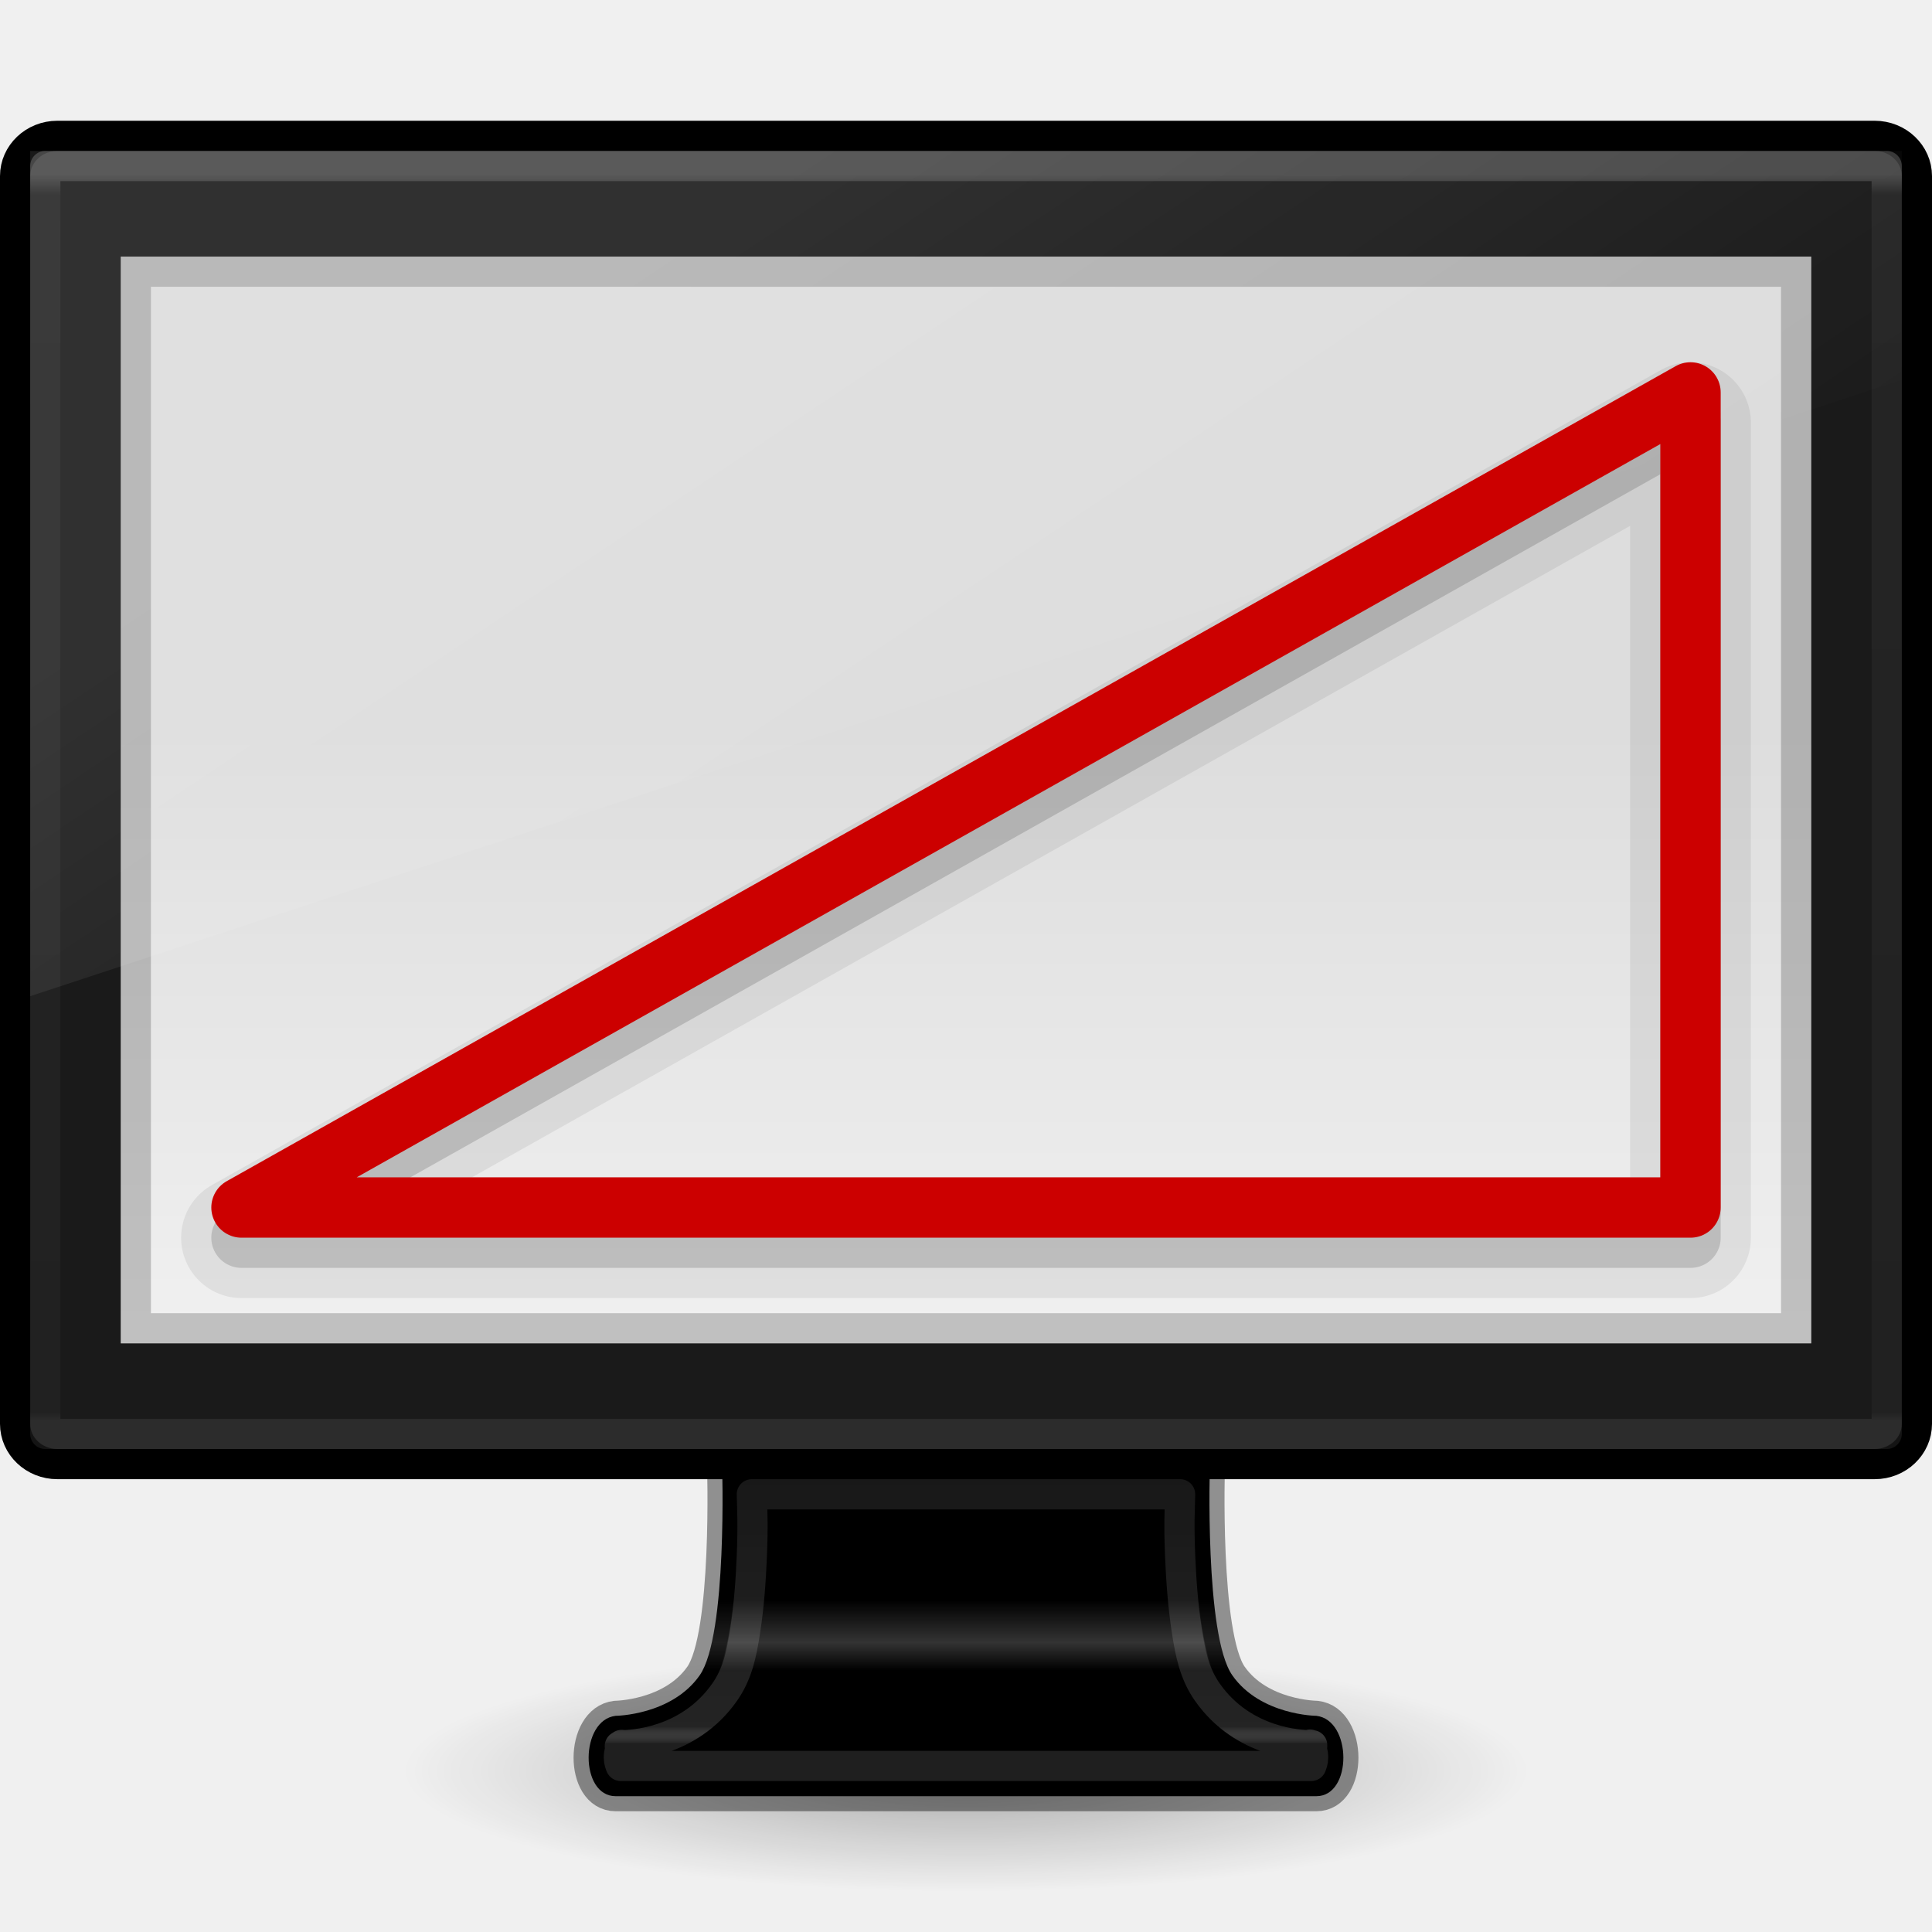
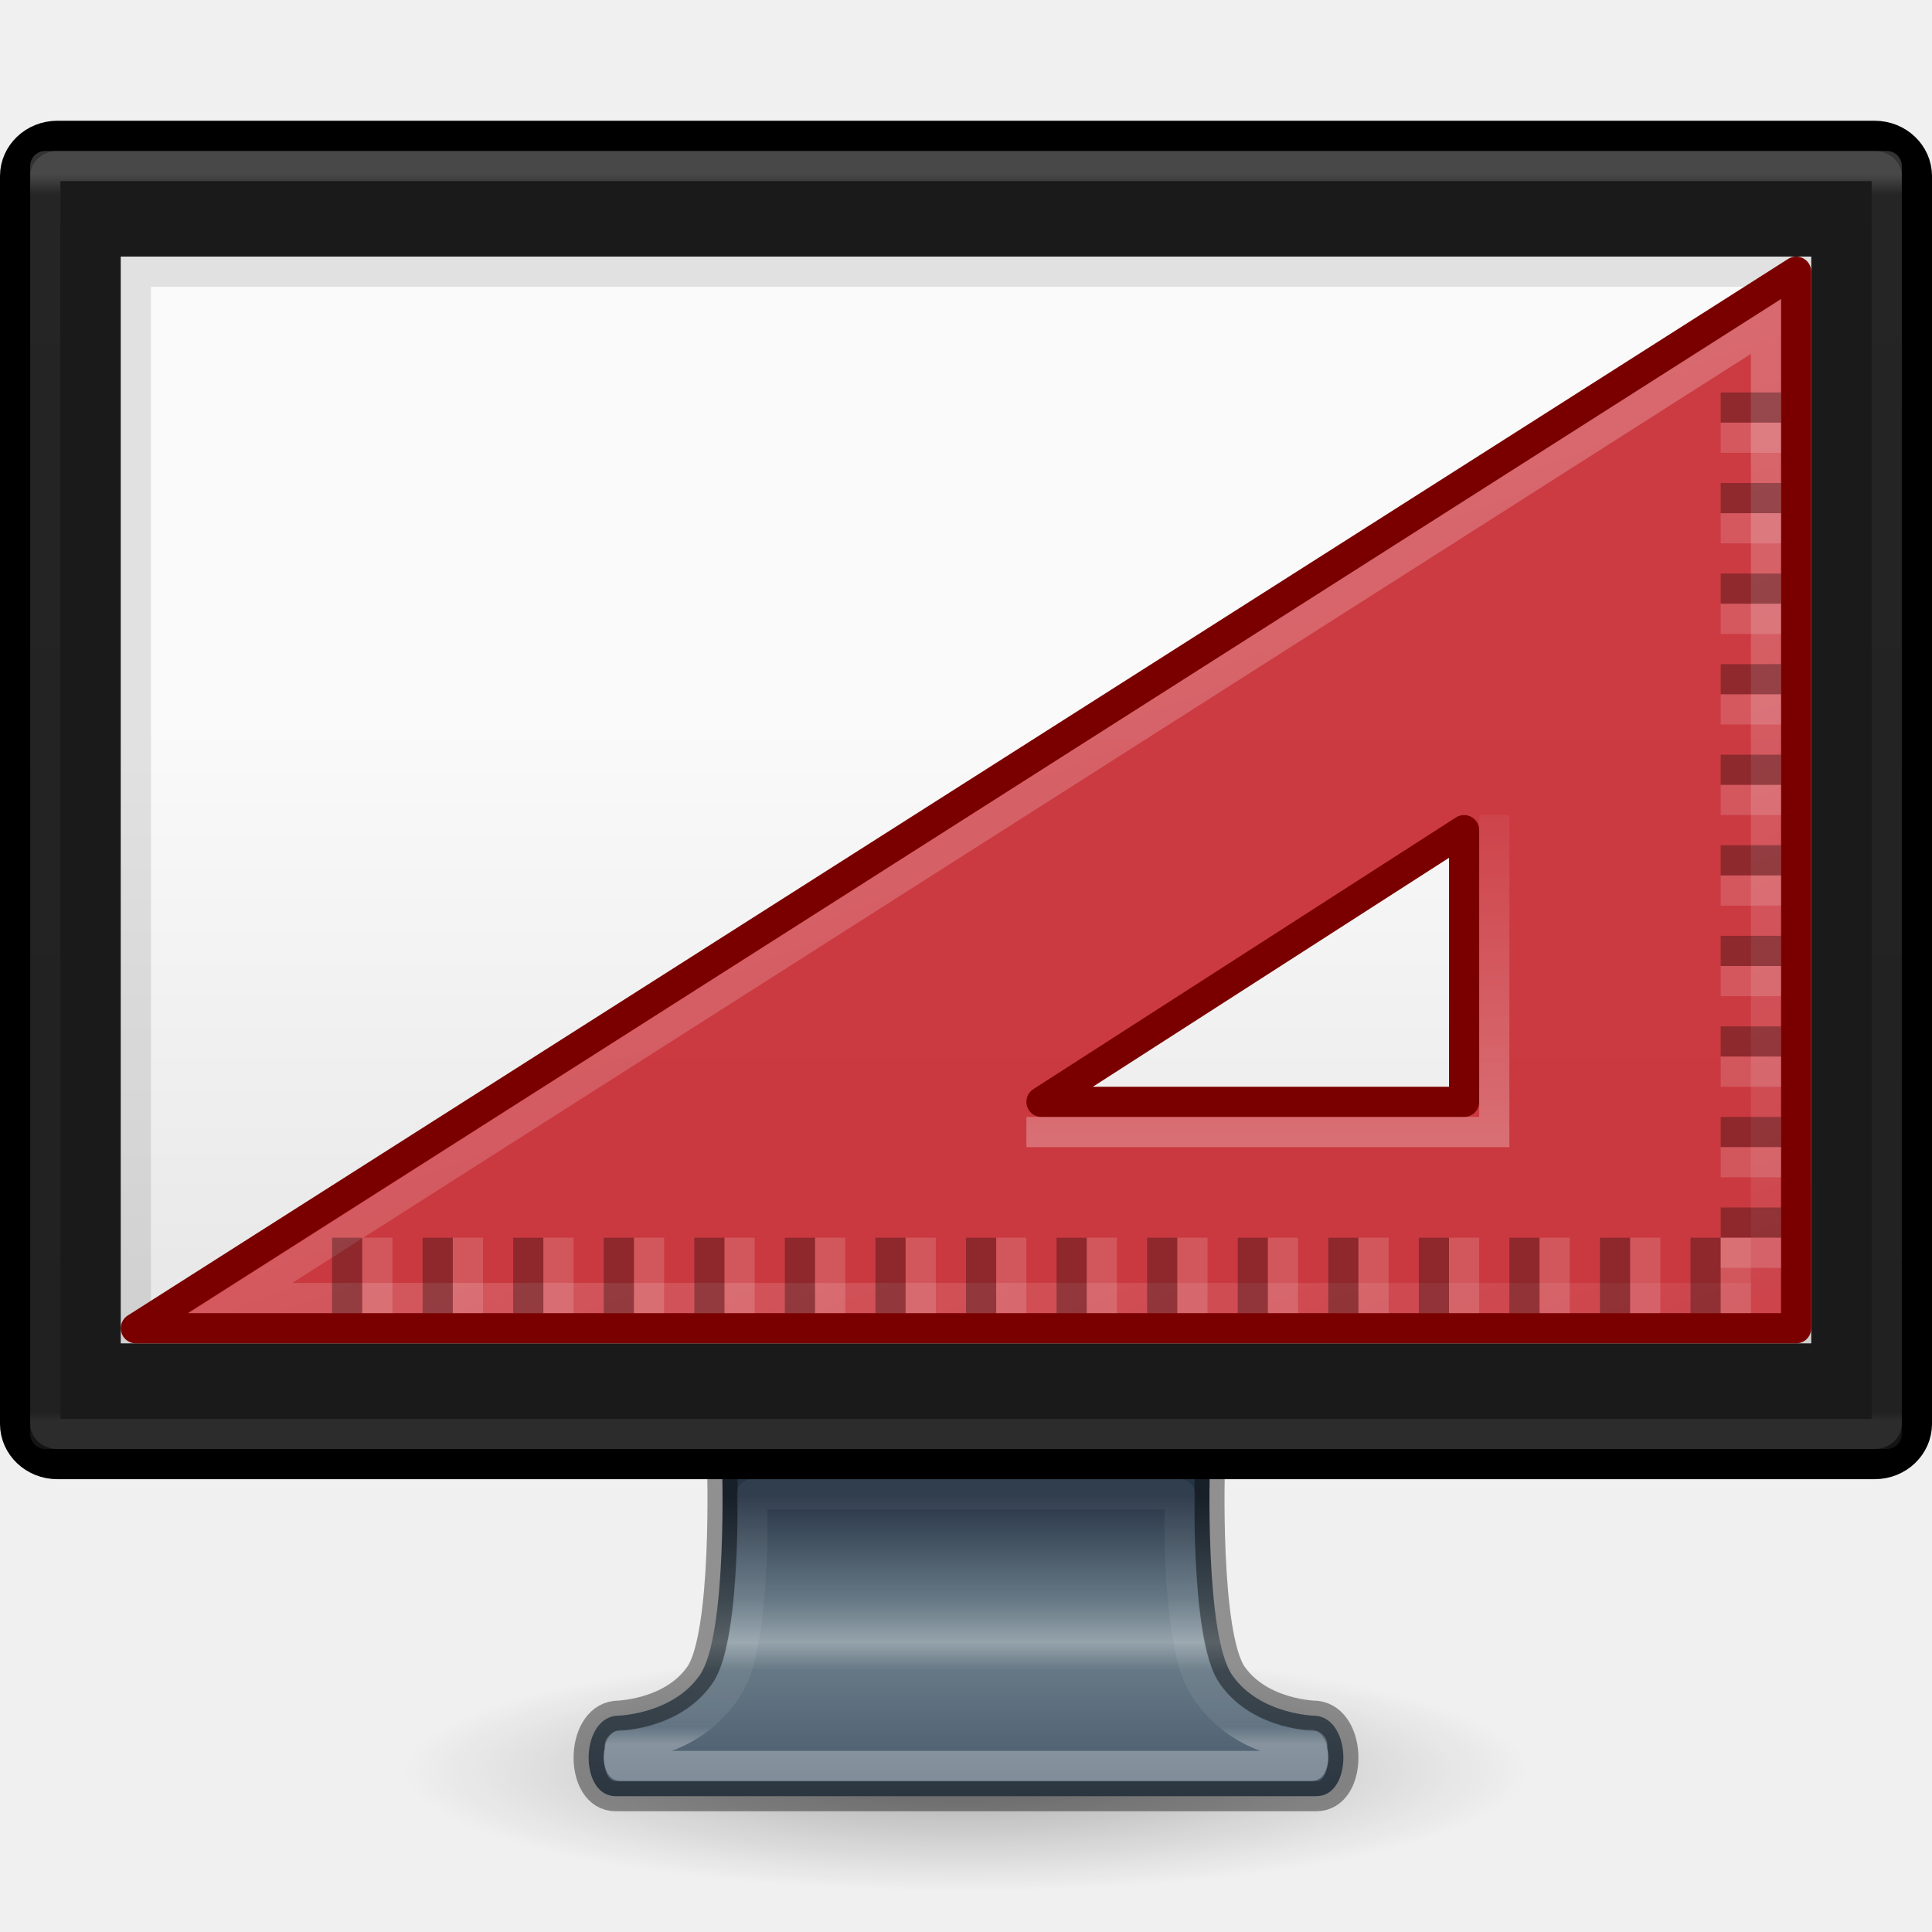
<svg xmlns="http://www.w3.org/2000/svg" xmlns:xlink="http://www.w3.org/1999/xlink" version="1.0" width="64" height="64" id="svg4569">
  <defs id="defs4571">
+     <linearGradient id="linearGradient4188">
+       <stop style="stop-color:#d4d4d4;stop-opacity:1" offset="0" id="stop4190" />
+       <stop style="stop-color:#fafafa;stop-opacity:1" offset="1" id="stop4192" />
+     </linearGradient>
    <linearGradient id="linearGradient4084">
      <stop offset="0" style="stop-color:#ffffff;stop-opacity:1" id="stop4086" />
      <stop offset="0.016" style="stop-color:#ffffff;stop-opacity:0.235" id="stop4088" />
      <stop offset="0.993" style="stop-color:#ffffff;stop-opacity:0.157" id="stop4090" />
      <stop offset="1" style="stop-color:#ffffff;stop-opacity:0.392" id="stop4092" />
    </linearGradient>
    <linearGradient id="linearGradient3912">
-       <stop id="stop3914" style="stop-color:#000000;stop-opacity:1" offset="0" />
-       <stop id="stop3916" style="stop-color:#000000;stop-opacity:1" offset="0.35" />
-       <stop id="stop3918" style="stop-color:#333333;stop-opacity:1" offset="0.494" />
-       <stop id="stop3920" style="stop-color:#000000;stop-opacity:1" offset="0.589" />
-       <stop id="stop3922" style="stop-color:#000000;stop-opacity:1" offset="1" />
+       <stop id="stop3914" style="stop-color:#273445;stop-opacity:1" offset="0" />
+       <stop id="stop3916" style="stop-color:#667885;stop-opacity:1" offset="0.35" />
+       <stop id="stop3918" style="stop-color:#95a3ab;stop-opacity:1" offset="0.494" />
+       <stop id="stop3920" style="stop-color:#667885;stop-opacity:1" offset="0.589" />
+       <stop id="stop3922" style="stop-color:#485a6c;stop-opacity:1" offset="1" />
    </linearGradient>
    <linearGradient id="linearGradient10691-1">
      <stop id="stop10693-3" style="stop-color:#000000;stop-opacity:1" offset="0" />
      <stop id="stop10695-1" style="stop-color:#000000;stop-opacity:0" offset="1" />
    </linearGradient>
    <linearGradient x1="361.106" y1="87.05" x2="361.106" y2="94.396" id="linearGradient2451" xlink:href="#linearGradient3912" gradientUnits="userSpaceOnUse" gradientTransform="matrix(1.311155,0,0,1.333703,-437.614,-66.53289)" />
    <radialGradient cx="6.703" cy="73.616" r="7.228" fx="6.703" fy="73.616" id="radialGradient2456" xlink:href="#linearGradient10691-1" gradientUnits="userSpaceOnUse" gradientTransform="matrix(2.582401,0,0,0.5533716,14.69091,17.92982)" />
    <linearGradient id="outerBackgroundGradient-5-0">
-       <stop id="stop3864-8-6-4" offset="0" style="stop-color:#ffffff;stop-opacity:1" />
-       <stop id="stop3866-9-1-86" offset="1" style="stop-color:#dddddd;stop-opacity:1" />
+       <stop id="stop3864-8-6-4" offset="0" style="stop-color:#261e2b;stop-opacity:1;" />
+       <stop id="stop3866-9-1-86" offset="1" style="stop-color:#352f39;stop-opacity:1;" />
    </linearGradient>
    <linearGradient id="linearGradient3880">
      <stop id="stop3883" offset="0" style="stop-color:#ffffff;stop-opacity:1;" />
      <stop id="stop3885" offset="1" style="stop-color:#ffffff;stop-opacity:0;" />
    </linearGradient>
    <linearGradient xlink:href="#linearGradient3880" id="linearGradient3141" gradientUnits="userSpaceOnUse" gradientTransform="matrix(1.55,0,0,1.555555,-0.5500058,17.44445)" x1="10" y1="-3" x2="20" y2="12" />
    <linearGradient xlink:href="#linearGradient4084" id="linearGradient3144" gradientUnits="userSpaceOnUse" gradientTransform="matrix(1.648649,0,0,1.135135,-7.56758,-0.7432308)" x1="24" y1="5.753" x2="24" y2="42.121" />
    <linearGradient xlink:href="#outerBackgroundGradient-5-0" id="linearGradient3148" gradientUnits="userSpaceOnUse" gradientTransform="matrix(1.4,0,0,1.565217,2.599995,21.02178)" x1="15" y1="24.619" x2="15" y2="2" />
    <linearGradient xlink:href="#linearGradient4054-5" id="linearGradient3152-7" gradientUnits="userSpaceOnUse" gradientTransform="matrix(1.216216,0,0,0.8378379,2.666359,14.97738)" x1="25.005" y1="51.076" x2="25.005" y2="40.265" />
    <linearGradient id="linearGradient4054-5">
-       <stop offset="0" style="stop-color:#333333;stop-opacity:1" id="stop4056-0" />
+       <stop offset="0" style="stop-color:#ffffff;stop-opacity:1" id="stop4056-0" />
      <stop offset="0.063" style="stop-color:#ffffff;stop-opacity:0.235" id="stop4058-4" />
      <stop offset="0.969" style="stop-color:#ffffff;stop-opacity:0.157" id="stop4060-4" />
      <stop offset="1" style="stop-color:#ffffff;stop-opacity:0.392" id="stop4062-0" />
    </linearGradient>
    <linearGradient id="outerBackgroundGradient-5-0-4">
      <stop id="stop3864-8-6-4-3" offset="0" style="stop-color:#261e2b;stop-opacity:1;" />
      <stop id="stop3866-9-1-86-8" offset="1" style="stop-color:#352f39;stop-opacity:1;" />
    </linearGradient>
    <linearGradient y2="2" x2="15" y1="24.619" x1="15" gradientTransform="matrix(1.35,0,0,1.478261,3.649995,21.32613)" gradientUnits="userSpaceOnUse" id="linearGradient4109" xlink:href="#outerBackgroundGradient-5-0-4" />
+     <linearGradient x1="186.54" y1="17.586" x2="173.702" y2="39.744" id="linearGradient3833" xlink:href="#linearGradient3880" gradientUnits="userSpaceOnUse" gradientTransform="matrix(-2.959825,0,0,1.850286,581.1265,-22.53838)" />
+     <linearGradient x1="182" y1="33" x2="182" y2="24.52" id="linearGradient3830" xlink:href="#linearGradient3880" gradientUnits="userSpaceOnUse" gradientTransform="matrix(-1.696975,0,0,1.696975,353.5722,-16.9854)" />
+     <linearGradient xlink:href="#linearGradient4188" id="linearGradient4194" x1="16" y1="64" x2="16" y2="24" gradientUnits="userSpaceOnUse" />
  </defs>
-   <path d="m 50.667,58.667 c 0,2.209 -8.357,4 -18.667,4 -10.309,0 -18.667,-1.791 -18.667,-4 0,-2.209 8.357,-4 18.667,-4 10.309,0 18.667,1.791 18.667,4 l 0,0 z" id="path2589" style="opacity:0.3;fill:url(#radialGradient2456);fill-opacity:1;fill-rule:nonzero;stroke:none;stroke-width:0.8;marker:none;visibility:visible;display:inline;overflow:visible" />
-   <path d="m 23.92,48.499 c 0,0 0.187,5.678 -0.744,7.001 -0.93,1.323 -2.782,1.339 -2.782,1.339 -1.188,0.139 -1.198,2.662 0,2.662 l 23.212,0 c 1.198,0 1.188,-2.524 0,-2.662 0,0 -1.851,-0.015 -2.782,-1.339 -0.93,-1.323 -0.744,-7.001 -0.744,-7.001 l -16.16,0 0,0 z" id="rect1789" style="fill:url(#linearGradient2451);fill-opacity:1;fill-rule:nonzero;stroke:none;stroke-width:0.998;stroke-linecap:round;stroke-linejoin:round;stroke-miterlimit:4;stroke-opacity:1;stroke-dasharray:none;stroke-dashoffset:0.5;marker:none;visibility:visible;display:inline;overflow:visible;enable-background:new" />
-   <rect width="63" height="44" rx="1.4" ry="1.333" x="0.5" y="4.5" id="rect2722" style="fill:#1a1a1a;fill-opacity:1;stroke:#000000;stroke-width:1;stroke-linecap:round;stroke-linejoin:round;stroke-miterlimit:4;stroke-opacity:1;stroke-dasharray:none;stroke-dashoffset:0.5" />
-   <path style="fill:url(#linearGradient3148);fill-opacity:1;stroke:none;display:inline" d="m 4,8.5 56,0 0,36 -56,0 z" id="rect2722-0" />
-   <path style="opacity:0.2;fill:#000000;fill-opacity:1;stroke:none;display:inline" d="M 4 8.5 L 4 44.5 L 60 44.5 L 60 8.5 L 4 8.5 z M 5 9.5 L 59 9.5 L 59 43.5 L 5 43.5 L 5 9.5 z " id="path3942" />
-   <rect width="61" height="42" rx="0" ry="0" x="1.5" y="5.5" id="rect6741" style="opacity:0.2;fill:none;stroke:url(#linearGradient3144);stroke-width:1;stroke-linecap:round;stroke-linejoin:round;stroke-miterlimit:4;stroke-opacity:1;stroke-dasharray:none;stroke-dashoffset:0" />
-   <path style="opacity:0.1;fill:url(#linearGradient3141);fill-opacity:1;stroke:none;display:inline" d="M 1,5 1,33 63,12.583 63,5 z" id="rect3872" />
-   <path d="m 23.92,48.499 c 0,0 0.187,5.678 -0.744,7.001 -0.93,1.323 -2.782,1.339 -2.782,1.339 -1.188,0.139 -1.198,2.662 0,2.662 l 23.212,0 c 1.198,0 1.188,-2.524 0,-2.662 0,0 -1.851,-0.015 -2.782,-1.339 -0.93,-1.323 -0.744,-7.001 -0.744,-7.001 l -16.16,0 0,0 z" id="rect1789-9" style="fill:none;fill-opacity:1;fill-rule:nonzero;stroke:#000000;stroke-width:0.998;stroke-linecap:round;stroke-linejoin:round;stroke-miterlimit:4;stroke-opacity:1;stroke-dasharray:none;stroke-dashoffset:0.5;marker:none;visibility:visible;display:inline;overflow:visible;enable-background:new;opacity:0.4;color:#000000" />
-   <path style="opacity:0.6;color:#000000;fill:none;stroke:url(#linearGradient3152-7);stroke-width:1;stroke-linecap:round;stroke-linejoin:round;stroke-miterlimit:4;stroke-opacity:1;stroke-dasharray:none;stroke-dashoffset:0;marker:none;visibility:visible;display:inline;overflow:visible;enable-background:accumulate" id="path4043" d="m 24.906,49.5 c 0.011,0.552 0.043,0.95 0,2.031 C 24.874,52.347 24.808,53.221 24.688,54 24.567,54.779 24.436,55.443 24,56.062 c -1.194,1.698 -3.116,1.749 -3.406,1.75 -0.035,0.061 -0.093,0.236 -0.094,0.406 -2.61e-4,0.137 0.041,0.224 0.062,0.281 l 22.875,0 c 0.022,-0.057 0.063,-0.144 0.062,-0.281 -3.15e-4,-0.17 -0.058,-0.346 -0.094,-0.406 C 43.116,57.811 41.194,57.76 40,56.062 39.564,55.443 39.433,54.779 39.312,54 c -0.12,-0.779 -0.186,-1.653 -0.219,-2.469 -0.043,-1.081 -0.011,-1.479 0,-2.031 l -14.188,0 z m 18.5,8.312 c -0.035,-0.06 0.014,0.026 0.062,0.031 l 0,-0.031 c -0.005,3.2e-5 -0.055,2.9e-5 -0.062,0 z m -22.812,0 c -0.007,2.9e-5 -0.057,3.2e-5 -0.062,0 -3.58e-4,-2e-6 3.46e-4,0.031 0,0.031 0.048,-0.006 0.098,-0.092 0.062,-0.031 z" />
-   <path style="opacity:0.07;fill:none;fill-opacity:1;stroke:#000000;stroke-width:4;stroke-linejoin:round;stroke-miterlimit:4;stroke-dasharray:none;stroke-opacity:1" d="M 56,14 56,41 8,41 Z" id="path4184" />
-   <path id="path4182" d="M 56,14 56,41 8,41 Z" style="opacity:0.15;fill:none;fill-opacity:1;stroke:#000000;stroke-width:2;stroke-linejoin:round;stroke-miterlimit:4;stroke-dasharray:none;stroke-opacity:1" />
-   <path style="opacity:1;fill:none;fill-opacity:1;stroke:#cc0000;stroke-width:2;stroke-linejoin:round;stroke-miterlimit:4;stroke-dasharray:none;stroke-opacity:1" d="M 56,13 56,40 8,40 Z" id="rect4343" />
+   <g id="g4276">
+     <g id="g4218">
+       <path d="m 50.667,58.667 c 0,2.209 -8.357,4 -18.667,4 -10.309,0 -18.667,-1.791 -18.667,-4 0,-2.209 8.357,-4 18.667,-4 10.309,0 18.667,1.791 18.667,4 l 0,0 z" id="path2589" style="display:inline;overflow:visible;visibility:visible;opacity:0.3;fill:url(#radialGradient2456);fill-opacity:1;fill-rule:nonzero;stroke:none;stroke-width:0.8;marker:none" />
+       <path d="m 23.92,48.499 c 0,0 0.187,5.678 -0.744,7.001 -0.93,1.323 -2.782,1.339 -2.782,1.339 -1.188,0.139 -1.198,2.662 0,2.662 l 23.212,0 c 1.198,0 1.188,-2.524 0,-2.662 0,0 -1.851,-0.015 -2.782,-1.339 -0.93,-1.323 -0.744,-7.001 -0.744,-7.001 l -16.16,0 0,0 z" id="rect1789" style="display:inline;overflow:visible;visibility:visible;fill:url(#linearGradient2451);fill-opacity:1;fill-rule:nonzero;stroke:none;stroke-width:0.998;stroke-linecap:round;stroke-linejoin:round;stroke-miterlimit:4;stroke-dasharray:none;stroke-dashoffset:0.5;stroke-opacity:1;marker:none;enable-background:new" />
+       <rect width="63" height="44" rx="1.4" ry="1.333" x="0.5" y="4.5" id="rect2722" style="fill:#1a1a1a;fill-opacity:1;stroke:#000000;stroke-width:1;stroke-linecap:round;stroke-linejoin:round;stroke-miterlimit:4;stroke-dasharray:none;stroke-dashoffset:0.5;stroke-opacity:1" />
+       <path style="display:inline;fill:url(#linearGradient4194);fill-opacity:1;stroke:none" d="m 4,8.5 56,0 0,36 -56,0 z" id="rect2722-0" />
+       <path style="display:inline;opacity:0.1;fill:#000000;fill-opacity:1;stroke:none" d="m 4,8.5 0,36 56,0 0,-36 -56,0 z m 1,1 54,0 0,34 -54,0 0,-34 z" id="path3942" />
+       <rect width="61" height="42" rx="0" ry="0" x="1.5" y="5.5" id="rect6741" style="opacity:0.2;fill:none;stroke:url(#linearGradient3144);stroke-width:1;stroke-linecap:round;stroke-linejoin:round;stroke-miterlimit:4;stroke-dasharray:none;stroke-dashoffset:0;stroke-opacity:1" />
+       <path d="m 23.92,48.499 c 0,0 0.187,5.678 -0.744,7.001 -0.93,1.323 -2.782,1.339 -2.782,1.339 -1.188,0.139 -1.198,2.662 0,2.662 l 23.212,0 c 1.198,0 1.188,-2.524 0,-2.662 0,0 -1.851,-0.015 -2.782,-1.339 -0.93,-1.323 -0.744,-7.001 -0.744,-7.001 l -16.16,0 0,0 z" id="rect1789-9" style="color:#000000;display:inline;overflow:visible;visibility:visible;opacity:0.4;fill:none;fill-opacity:1;fill-rule:nonzero;stroke:#000000;stroke-width:0.998;stroke-linecap:round;stroke-linejoin:round;stroke-miterlimit:4;stroke-dasharray:none;stroke-dashoffset:0.5;stroke-opacity:1;marker:none;enable-background:new" />
+       <path style="color:#000000;display:inline;overflow:visible;visibility:visible;opacity:0.3;fill:none;stroke:url(#linearGradient3152-7);stroke-width:1;stroke-linecap:round;stroke-linejoin:round;stroke-miterlimit:4;stroke-dasharray:none;stroke-dashoffset:0;stroke-opacity:1;marker:none;enable-background:accumulate" id="path4043" d="m 24.906,49.5 c 0.011,0.552 0.043,0.95 0,2.031 C 24.874,52.347 24.808,53.221 24.688,54 24.567,54.779 24.436,55.443 24,56.062 c -1.194,1.698 -3.116,1.749 -3.406,1.75 -0.035,0.061 -0.093,0.236 -0.094,0.406 -2.61e-4,0.137 0.041,0.224 0.062,0.281 l 22.875,0 C 43.46,58.443 43.5,58.356 43.5,58.219 43.5,58.049 43.442,57.873 43.406,57.812 43.116,57.811 41.194,57.76 40,56.062 39.564,55.443 39.433,54.779 39.312,54 c -0.12,-0.779 -0.186,-1.653 -0.219,-2.469 -0.043,-1.081 -0.011,-1.479 0,-2.031 l -14.188,0 z m 18.5,8.312 c -0.035,-0.06 0.014,0.026 0.062,0.031 l 0,-0.031 c -0.005,3.2e-5 -0.055,2.9e-5 -0.062,0 z m -22.812,0 c -0.007,2.9e-5 -0.057,3.2e-5 -0.062,0 -3.58e-4,-2e-6 3.46e-4,0.031 0,0.031 0.048,-0.006 0.098,-0.092 0.062,-0.031 z" />
+     </g>
+     <g id="g4266">
+       <path d="M 59.5,9 4.5,44 59.5,44 Z M 48.5,27.5 l 0,9 -14,0 z" id="path4236" style="color:#000000;display:inline;overflow:visible;visibility:visible;fill:#c6262e;fill-opacity:1;fill-rule:evenodd;stroke:none;stroke-width:1;stroke-linecap:butt;stroke-linejoin:round;stroke-miterlimit:4;stroke-dasharray:none;stroke-dashoffset:0;stroke-opacity:1;marker:none;enable-background:accumulate;opacity:0.9" />
+       <path style="color:#000000;display:inline;overflow:visible;visibility:visible;fill:none;fill-opacity:1;fill-rule:evenodd;stroke:#7a0000;stroke-width:1;stroke-linecap:butt;stroke-linejoin:round;stroke-miterlimit:4;stroke-dasharray:none;stroke-dashoffset:0;stroke-opacity:1;marker:none;enable-background:accumulate" id="path3410" d="M 59.5,9 4.5,44 59.5,44 Z M 48.5,27.5 l 0,9 -14,0 z" />
+       <path style="opacity:0.3;fill:none;stroke:url(#linearGradient3833);stroke-width:1;stroke-linecap:butt;stroke-linejoin:miter;stroke-opacity:1" id="path3981" d="M 58.5,10.812 58.5,43 7.963,43 Z" />
+       <path style="opacity:0.3;fill:none;stroke:url(#linearGradient3830);stroke-width:1;stroke-linecap:butt;stroke-linejoin:miter;stroke-opacity:1" id="path3981-5" d="m 49.5,27 0,10.5 -15.5,0" />
+       <path style="color:#000000;font-style:normal;font-variant:normal;font-weight:normal;font-stretch:normal;font-size:medium;line-height:normal;font-family:sans-serif;text-indent:0;text-align:start;text-decoration:none;text-decoration-line:none;text-decoration-style:solid;text-decoration-color:#000000;letter-spacing:normal;word-spacing:normal;text-transform:none;direction:ltr;block-progression:tb;writing-mode:lr-tb;baseline-shift:baseline;text-anchor:start;white-space:normal;clip-rule:nonzero;display:inline;overflow:visible;visibility:visible;opacity:0.3;isolation:auto;mix-blend-mode:normal;color-interpolation:sRGB;color-interpolation-filters:linearRGB;solid-color:#000000;solid-opacity:1;fill:#000000;fill-opacity:1;fill-rule:evenodd;stroke:none;stroke-width:1px;stroke-linecap:butt;stroke-linejoin:miter;stroke-miterlimit:4;stroke-dasharray:none;stroke-dashoffset:0;stroke-opacity:1;color-rendering:auto;image-rendering:auto;shape-rendering:auto;text-rendering:auto;enable-background:accumulate" d="M 11 41 L 11 43.5 L 12 43.5 L 12 41 L 11 41 z M 14 41 L 14 43.5 L 15 43.5 L 15 41 L 14 41 z M 17 41 L 17 43.5 L 18 43.5 L 18 41 L 17 41 z M 20 41 L 20 43.5 L 21 43.5 L 21 41 L 20 41 z M 23 41 L 23 43.5 L 24 43.5 L 24 41 L 23 41 z M 26 41 L 26 43.5 L 27 43.5 L 27 41 L 26 41 z M 29 41 L 29 43.5 L 30 43.5 L 30 41 L 29 41 z M 32 41 L 32 43.5 L 33 43.5 L 33 41 L 32 41 z M 35 41 L 35 43.5 L 36 43.5 L 36 41 L 35 41 z M 38 41 L 38 43.5 L 39 43.5 L 39 41 L 38 41 z M 41 41 L 41 43.5 L 42 43.5 L 42 41 L 41 41 z M 44 41 L 44 43.5 L 45 43.5 L 45 41 L 44 41 z M 47 41 L 47 43.5 L 48 43.5 L 48 41 L 47 41 z M 50 41 L 50 43.5 L 51 43.5 L 51 41 L 50 41 z M 53 41 L 53 43.5 L 54 43.5 L 54 41 L 53 41 z M 56 41 L 56 43.5 L 57 43.5 L 57 41 L 56 41 z " id="path4216" />
+       <path style="color:#000000;font-style:normal;font-variant:normal;font-weight:normal;font-stretch:normal;font-size:medium;line-height:normal;font-family:sans-serif;text-indent:0;text-align:start;text-decoration:none;text-decoration-line:none;text-decoration-style:solid;text-decoration-color:#000000;letter-spacing:normal;word-spacing:normal;text-transform:none;direction:ltr;block-progression:tb;writing-mode:lr-tb;baseline-shift:baseline;text-anchor:start;white-space:normal;clip-rule:nonzero;display:inline;overflow:visible;visibility:visible;opacity:0.15;isolation:auto;mix-blend-mode:normal;color-interpolation:sRGB;color-interpolation-filters:linearRGB;solid-color:#000000;solid-opacity:1;fill:#ffffff;fill-opacity:1;fill-rule:evenodd;stroke:none;stroke-width:1px;stroke-linecap:butt;stroke-linejoin:miter;stroke-miterlimit:4;stroke-dasharray:none;stroke-dashoffset:0;stroke-opacity:1;color-rendering:auto;image-rendering:auto;shape-rendering:auto;text-rendering:auto;enable-background:accumulate" d="M 12 41 L 12 43.5 L 13 43.5 L 13 41 L 12 41 z M 15 41 L 15 43.5 L 16 43.5 L 16 41 L 15 41 z M 18 41 L 18 43.5 L 19 43.5 L 19 41 L 18 41 z M 21 41 L 21 43.5 L 22 43.5 L 22 41 L 21 41 z M 24 41 L 24 43.5 L 25 43.5 L 25 41 L 24 41 z M 27 41 L 27 43.5 L 28 43.5 L 28 41 L 27 41 z M 30 41 L 30 43.5 L 31 43.5 L 31 41 L 30 41 z M 33 41 L 33 43.5 L 34 43.5 L 34 41 L 33 41 z M 36 41 L 36 43.5 L 37 43.5 L 37 41 L 36 41 z M 39 41 L 39 43.5 L 40 43.5 L 40 41 L 39 41 z M 42 41 L 42 43.5 L 43 43.5 L 43 41 L 42 41 z M 45 41 L 45 43.5 L 46 43.5 L 46 41 L 45 41 z M 48 41 L 48 43.5 L 49 43.5 L 49 41 L 48 41 z M 51 41 L 51 43.5 L 52 43.5 L 52 41 L 51 41 z M 54 41 L 54 43.5 L 55 43.5 L 55 41 L 54 41 z M 57 41 L 57 43.5 L 58 43.5 L 58 41 L 57 41 z " id="path4257" />
+       <path id="path4259" d="m 57,40.5 2,0 z m 0,-3 2,0 z m 0,-3 2,0 z m 0,-3 2,0 z m 0,-3 2,0 z m 0,-3 2,0 z m 0,-3 2,0 z m 0,-3 2,0 z m 0,-3 2,0 z m 0,-3 2,0 z" style="opacity:0.3;fill:none;fill-rule:evenodd;stroke:#000000;stroke-width:1px;stroke-linecap:butt;stroke-linejoin:miter;stroke-opacity:1" />
+       <path style="opacity:0.15;fill:none;fill-rule:evenodd;stroke:#ffffff;stroke-width:1px;stroke-linecap:butt;stroke-linejoin:miter;stroke-opacity:1" d="m 57,41.5 2,0 z m 0,-3 2,0 z m 0,-3 2,0 z m 0,-3 2,0 z m 0,-3 2,0 z m 0,-3 2,0 z m 0,-3 2,0 z m 0,-3 2,0 z m 0,-3 2,0 z m 0,-3 2,0 z" id="path4261" />
+     </g>
+   </g>
</svg>
